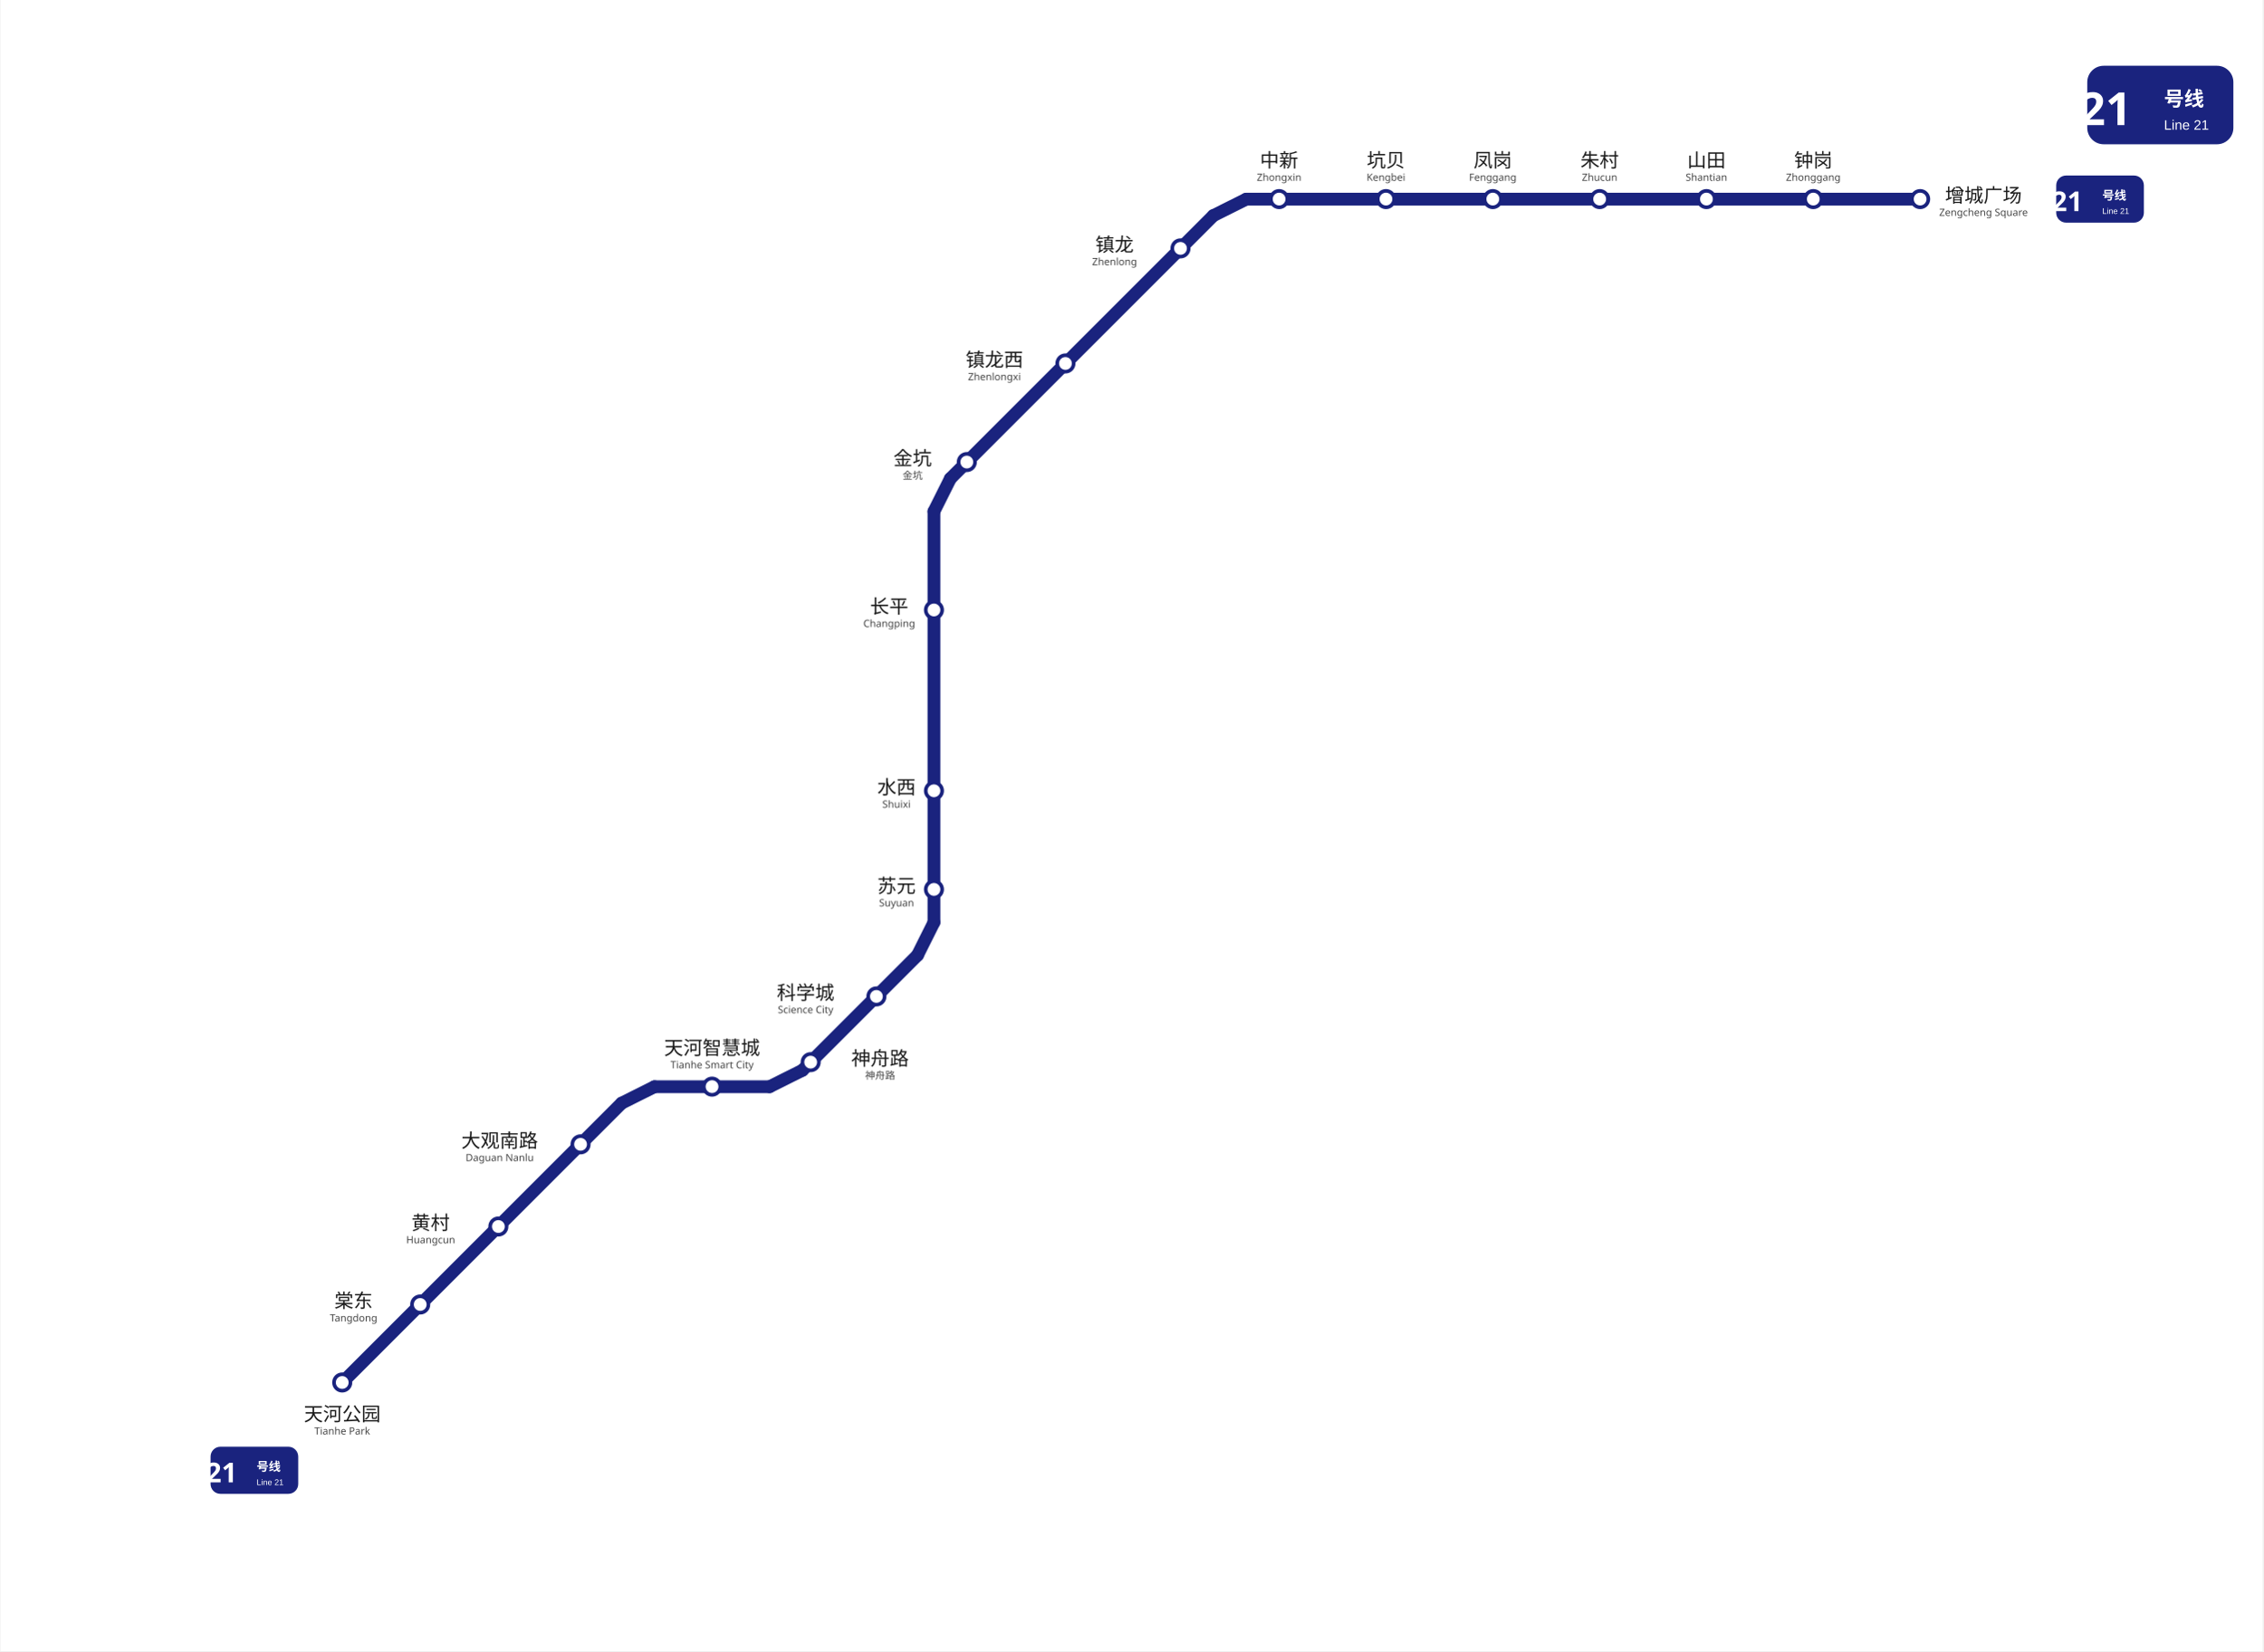
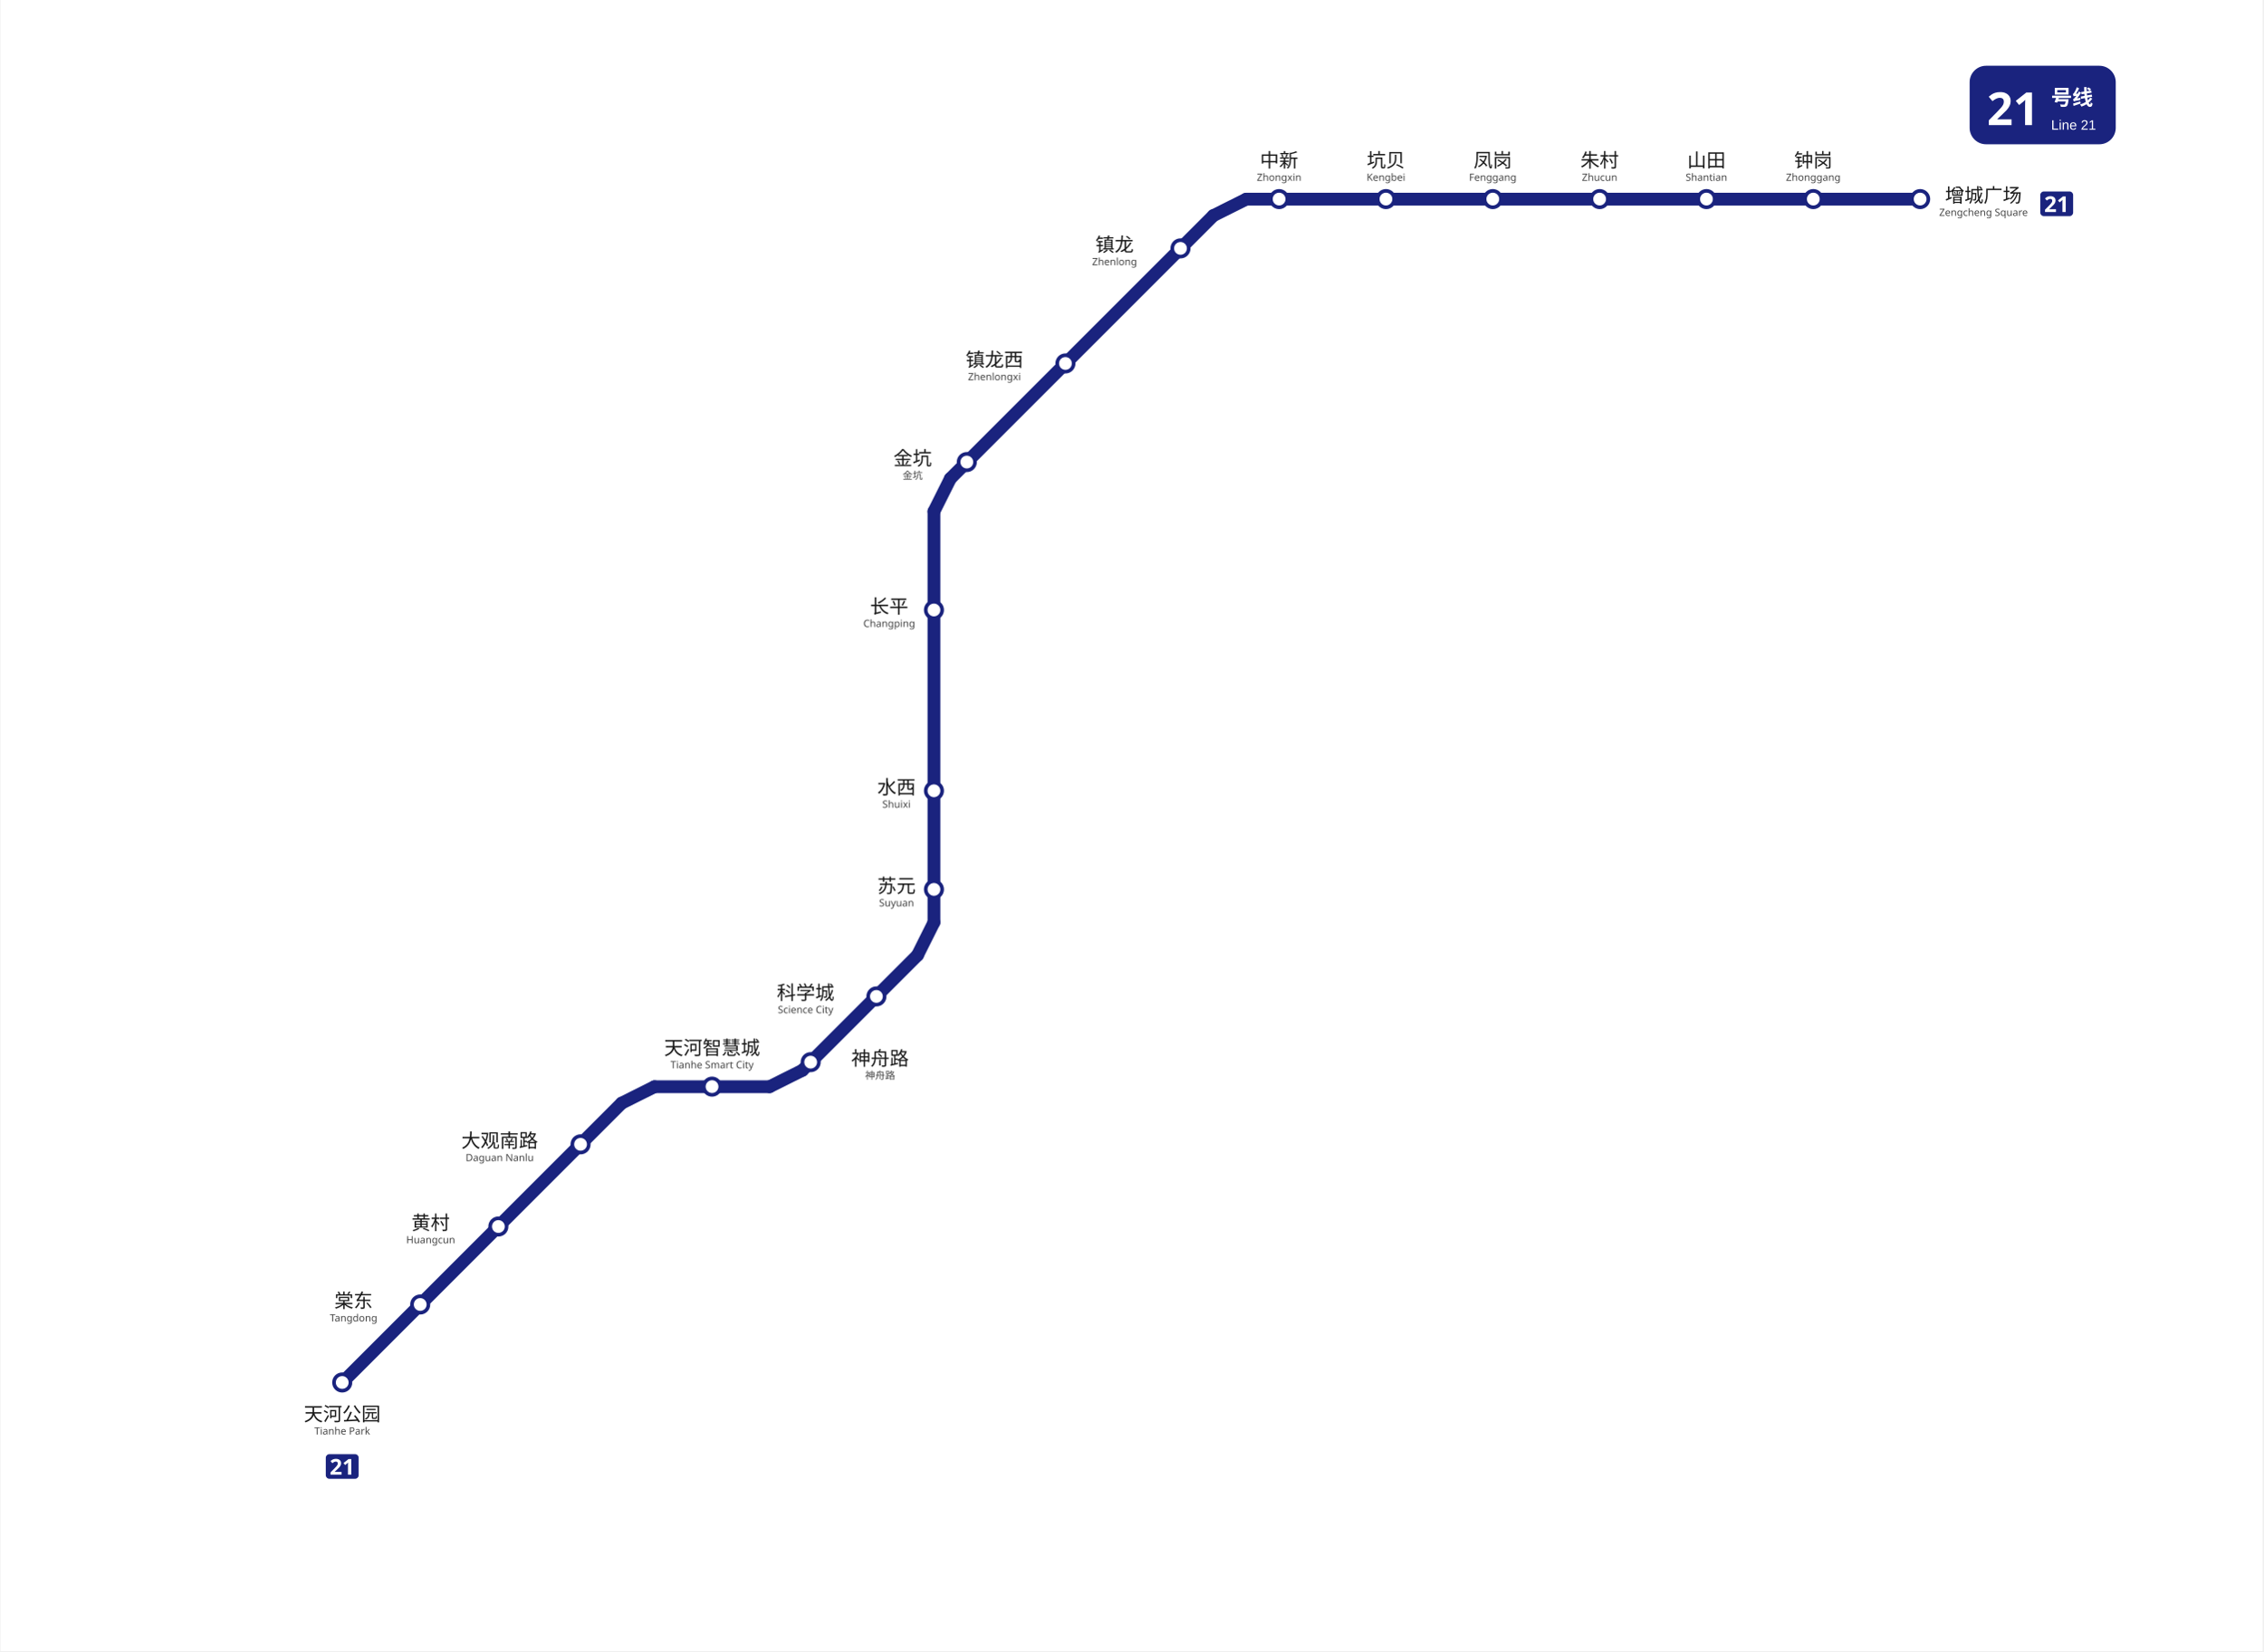
<svg xmlns="http://www.w3.org/2000/svg" viewBox="1689.4 253.2 1238.6 904.1" data-pins="中新,凤岗,坑贝,增城广场,大观南路,天河公园,天河智慧城,山田,朱村,棠东,水西,神舟路,科学城,苏元,金坑,钟岗,镇龙,镇龙西,长平,黄村" width="1239" height="904">
  <rect x="1689.417" y="253.2" width="1238.583" height="904.083" fill="#ffffff" />
  <g id="走廊">
    <line x1="2029.50" y1="857.25" x2="1876.50" y2="1010.25" style="fill:none;stroke:#1A237E;stroke-width:7;stroke-linecap:round" />
    <line x1="2047.50" y1="848.25" x2="2110.50" y2="848.25" style="fill:none;stroke:#1A237E;stroke-width:7;stroke-linecap:round" />
    <line x1="2371.50" y1="362.25" x2="2740.50" y2="362.25" style="fill:none;stroke:#1A237E;stroke-width:7;stroke-linecap:round" />
    <line x1="2200.50" y1="533.25" x2="2200.50" y2="758.25" style="fill:none;stroke:#1A237E;stroke-width:7;stroke-linecap:round" />
    <line x1="2353.50" y1="371.25" x2="2209.50" y2="515.25" style="fill:none;stroke:#1A237E;stroke-width:7;stroke-linecap:round" />
    <line x1="2128.50" y1="839.25" x2="2191.50" y2="776.25" style="fill:none;stroke:#1A237E;stroke-width:7;stroke-linecap:round" />
    <line x1="2110.50" y1="848.25" x2="2128.50" y2="839.25" style="fill:none;stroke:#1A237E;stroke-width:7;stroke-linecap:round" />
    <line x1="2200.50" y1="758.25" x2="2191.50" y2="776.25" style="fill:none;stroke:#1A237E;stroke-width:7;stroke-linecap:round" />
    <line x1="2047.50" y1="848.25" x2="2029.50" y2="857.25" style="fill:none;stroke:#1A237E;stroke-width:7;stroke-linecap:round" />
    <line x1="2371.50" y1="362.25" x2="2353.50" y2="371.25" style="fill:none;stroke:#1A237E;stroke-width:7;stroke-linecap:round" />
    <line x1="2200.50" y1="533.25" x2="2209.50" y2="515.25" style="fill:none;stroke:#1A237E;stroke-width:7;stroke-linecap:round" />
  </g>
  <g id="站圆">
    <circle cx="2740.5" cy="362.2" r="4.5" data-nm="增城广场" style="fill:#FFFFFF;stroke:#1A237E;stroke-width:2" />
    <circle cx="2682.0" cy="362.2" r="4.5" data-nm="钟岗" style="fill:#FFFFFF;stroke:#1A237E;stroke-width:2" />
    <circle cx="2623.5" cy="362.2" r="4.5" data-nm="山田" style="fill:#FFFFFF;stroke:#1A237E;stroke-width:2" />
    <circle cx="2565.0" cy="362.2" r="4.5" data-nm="朱村" style="fill:#FFFFFF;stroke:#1A237E;stroke-width:2" />
    <circle cx="2506.5" cy="362.2" r="4.5" data-nm="凤岗" style="fill:#FFFFFF;stroke:#1A237E;stroke-width:2" />
    <circle cx="2448.0" cy="362.2" r="4.5" data-nm="坑贝" style="fill:#FFFFFF;stroke:#1A237E;stroke-width:2" />
    <circle cx="2389.5" cy="362.2" r="4.5" data-nm="中新" style="fill:#FFFFFF;stroke:#1A237E;stroke-width:2" />
    <circle cx="2335.5" cy="389.2" r="4.5" data-nm="镇龙" style="fill:#FFFFFF;stroke:#1A237E;stroke-width:2" />
    <circle cx="2272.5" cy="452.2" r="4.5" data-nm="镇龙西" style="fill:#FFFFFF;stroke:#1A237E;stroke-width:2" />
    <circle cx="2218.5" cy="506.2" r="4.5" data-nm="金坑" style="fill:#FFFFFF;stroke:#1A237E;stroke-width:2" />
    <circle cx="2200.5" cy="587.2" r="4.5" data-nm="长平" style="fill:#FFFFFF;stroke:#1A237E;stroke-width:2" />
    <circle cx="2200.5" cy="686.2" r="4.5" data-nm="水西" style="fill:#FFFFFF;stroke:#1A237E;stroke-width:2" />
    <circle cx="2200.5" cy="740.2" r="4.5" data-nm="苏元" style="fill:#FFFFFF;stroke:#1A237E;stroke-width:2" />
    <circle cx="2169.0" cy="798.8" r="4.5" data-nm="科学城" style="fill:#FFFFFF;stroke:#1A237E;stroke-width:2" />
    <circle cx="2133.0" cy="834.8" r="4.5" data-nm="神舟路" style="fill:#FFFFFF;stroke:#1A237E;stroke-width:2" />
    <circle cx="2079.0" cy="848.2" r="4.5" data-nm="天河智慧城" style="fill:#FFFFFF;stroke:#1A237E;stroke-width:2" />
    <circle cx="2007.0" cy="879.8" r="4.5" data-nm="大观南路" style="fill:#FFFFFF;stroke:#1A237E;stroke-width:2" />
    <circle cx="1962.0" cy="924.8" r="4.5" data-nm="黄村" style="fill:#FFFFFF;stroke:#1A237E;stroke-width:2" />
    <circle cx="1919.2" cy="967.5" r="4.5" data-nm="棠东" style="fill:#FFFFFF;stroke:#1A237E;stroke-width:2" />
    <circle cx="1876.5" cy="1010.2" r="4.5" data-nm="天河公园" style="fill:#FFFFFF;stroke:#1A237E;stroke-width:2" />
  </g>
  <g id="线路徽标">
-     <g>
-       <rect x="2832.0" y="289.2" width="80" height="43" rx="9" fill="#1A237E" />
-       <text x="2842.0" y="321.7" text-anchor="middle" font-family="'Microsoft YaHei', sans-serif" font-size="25" font-weight="bold" fill="#FFFFFF">21</text>
-       <text x="2874.0" y="311.2" font-family="'Microsoft YaHei', sans-serif" font-size="11" font-weight="600" fill="#FFFFFF">号线</text>
-       <text x="2874.0" y="324.2" font-family="Arial, sans-serif" font-size="7.5" fill="#FFFFFF">Line 21</text>
+     <g data-badge="header" transform="translate(2767.6 289.2)" data-ink="#FFFFFF" data-box="2767.6,289.2,2847.6,332.2" data-chip="2767.6,289.2,2847.6,332.2">
+       <rect x="0" y="0" width="80.0" height="43.0" rx="9.0" fill="#1A237E" />
+       <text x="9.5" y="32.5" font-family="'Microsoft YaHei', sans-serif" font-size="25" font-weight="bold" fill="#FFFFFF">21</text>
+       <text x="44.6" y="21.5" font-family="'Microsoft YaHei', sans-serif" font-size="11.5" font-weight="600" fill="#FFFFFF">号线</text>
+       <text x="44.6" y="35.0" font-family="Arial, sans-serif" font-size="7.5" fill="#FFFFFF">Line 21</text>
    </g>
-     <g transform="translate(2839 362.2) scale(0.6) translate(-2839 -362.2)">
-       <rect x="2799.0" y="340.7" width="80" height="43" rx="9" fill="#1A237E" />
-       <text x="2809.0" y="373.2" text-anchor="middle" font-family="'Microsoft YaHei', sans-serif" font-size="25" font-weight="bold" fill="#FFFFFF">21</text>
-       <text x="2841.0" y="362.7" font-family="'Microsoft YaHei', sans-serif" font-size="11" font-weight="600" fill="#FFFFFF">号线</text>
-       <text x="2841.0" y="375.7" font-family="Arial, sans-serif" font-size="7.5" fill="#FFFFFF">Line 21</text>
+     <g data-badge="chip" transform="translate(2806.27 358.041)" data-box="2806.3,358.0,2824.3,371.5">
+       <path d="M16.04 13.49h-14.09c-1.07 0 -1.95 -0.88 -1.95 -1.95v-9.59c0 -1.07 0.88 -1.95 1.95 -1.95h14.09c1.07 0 1.95 0.88 1.95 1.95v9.59C17.99 12.61 17.11 13.49 16.04 13.49z" fill="#1A237E" />
+       <path d="M8.59 11.24h-5.99v-1.26l2.15 -2.17c0.43 -0.45 0.78 -0.82 1.04 -1.12c0.26 -0.3 0.46 -0.57 0.58 -0.82s0.18 -0.51 0.18 -0.79c0 -0.34 -0.09 -0.6 -0.28 -0.77s-0.44 -0.25 -0.76 -0.25c-0.33 0 -0.65 0.08 -0.96 0.23c-0.31 0.15 -0.64 0.37 -0.98 0.65l-0.98 -1.16c0.24 -0.21 0.5 -0.41 0.78 -0.59c0.28 -0.19 0.6 -0.34 0.97 -0.46c0.36 -0.12 0.8 -0.17 1.31 -0.17c0.56 0 1.04 0.1 1.45 0.31s0.72 0.48 0.94 0.83c0.22 0.35 0.33 0.74 0.33 1.18c0 0.47 -0.09 0.9 -0.28 1.3c-0.19 0.39 -0.46 0.78 -0.82 1.16s-0.79 0.81 -1.29 1.27l-1.1 1.03v0.08h3.73V11.24z" fill="#FFFFFF" />
+       <path d="M13.95 11.24h-1.81v-4.96c0 -0.2 0 -0.47 0.01 -0.81c0.01 -0.34 0.02 -0.64 0.04 -0.89c-0.04 0.05 -0.13 0.13 -0.26 0.26c-0.13 0.12 -0.25 0.23 -0.37 0.33l-0.98 0.79l-0.88 -1.09l2.76 -2.2h1.49V11.24z" fill="#FFFFFF" />
    </g>
-     <g transform="translate(1828.42 1058.28) scale(0.6) translate(-1828.42 -1058.28)">
-       <rect x="1788.417" y="1036.783" width="80" height="43" rx="9" fill="#1A237E" />
-       <text x="1798.417" y="1069.283" text-anchor="middle" font-family="'Microsoft YaHei', sans-serif" font-size="25" font-weight="bold" fill="#FFFFFF">21</text>
-       <text x="1830.417" y="1058.783" font-family="'Microsoft YaHei', sans-serif" font-size="11" font-weight="600" fill="#FFFFFF">号线</text>
-       <text x="1830.417" y="1071.783" font-family="Arial, sans-serif" font-size="7.5" fill="#FFFFFF">Line 21</text>
+     <g data-badge="chip" transform="translate(1867.51 1049.45)" data-box="1867.5,1049.5,1885.5,1062.9">
+       <path d="M16.04 13.49h-14.09c-1.07 0 -1.95 -0.88 -1.95 -1.95v-9.59c0 -1.07 0.88 -1.95 1.95 -1.95h14.09c1.07 0 1.95 0.88 1.95 1.95v9.59C17.99 12.61 17.11 13.49 16.04 13.49z" fill="#1A237E" />
+       <path d="M8.59 11.24h-5.99v-1.26l2.15 -2.17c0.43 -0.45 0.78 -0.82 1.04 -1.12c0.26 -0.3 0.46 -0.57 0.58 -0.82s0.18 -0.51 0.18 -0.79c0 -0.34 -0.09 -0.6 -0.28 -0.77s-0.44 -0.25 -0.76 -0.25c-0.33 0 -0.65 0.08 -0.96 0.23c-0.31 0.15 -0.64 0.37 -0.98 0.65l-0.98 -1.16c0.24 -0.21 0.5 -0.41 0.78 -0.59c0.28 -0.19 0.6 -0.34 0.97 -0.46c0.36 -0.12 0.8 -0.17 1.31 -0.17c0.56 0 1.04 0.1 1.45 0.31s0.72 0.48 0.94 0.83c0.22 0.35 0.33 0.74 0.33 1.18c0 0.47 -0.09 0.9 -0.28 1.3c-0.19 0.39 -0.46 0.78 -0.82 1.16s-0.79 0.81 -1.29 1.27l-1.1 1.03v0.08h3.73V11.24z" fill="#FFFFFF" />
+       <path d="M13.95 11.24h-1.81v-4.96c0 -0.2 0 -0.47 0.01 -0.81c0.01 -0.34 0.02 -0.64 0.04 -0.89c-0.04 0.05 -0.13 0.13 -0.26 0.26c-0.13 0.12 -0.25 0.23 -0.37 0.33l-0.98 0.79l-0.88 -1.09l2.76 -2.2h1.49V11.24z" fill="#FFFFFF" />
    </g>
  </g>
  <g id="站名标注" font-family="'Microsoft YaHei', 'PingFang SC', sans-serif">
    <text x="2775.2" y="363.9" text-anchor="middle" font-size="10.5" font-weight="500" fill="#1a1a1a">增城广场</text>
    <text x="2775.2" y="371.4" text-anchor="middle" font-size="5.5" fill="#444444">Zengcheng Square</text>
    <text x="2682.0" y="344.7" text-anchor="middle" font-size="10.5" font-weight="500" fill="#1a1a1a">钟岗</text>
    <text x="2682.0" y="352.2" text-anchor="middle" font-size="5.5" fill="#444444">Zhonggang</text>
    <text x="2623.5" y="344.7" text-anchor="middle" font-size="10.5" font-weight="500" fill="#1a1a1a">山田</text>
    <text x="2623.5" y="352.2" text-anchor="middle" font-size="5.5" fill="#444444">Shantian</text>
    <text x="2565.0" y="344.7" text-anchor="middle" font-size="10.5" font-weight="500" fill="#1a1a1a">朱村</text>
    <text x="2565.0" y="352.2" text-anchor="middle" font-size="5.5" fill="#444444">Zhucun</text>
    <text x="2506.5" y="344.7" text-anchor="middle" font-size="10.5" font-weight="500" fill="#1a1a1a">凤岗</text>
    <text x="2506.5" y="352.2" text-anchor="middle" font-size="5.5" fill="#444444">Fenggang</text>
    <text x="2448.0" y="344.7" text-anchor="middle" font-size="10.5" font-weight="500" fill="#1a1a1a">坑贝</text>
    <text x="2448.0" y="352.2" text-anchor="middle" font-size="5.5" fill="#444444">Kengbei</text>
    <text x="2389.5" y="344.7" text-anchor="middle" font-size="10.5" font-weight="500" fill="#1a1a1a">中新</text>
    <text x="2389.5" y="352.2" text-anchor="middle" font-size="5.5" fill="#444444">Zhongxin</text>
    <text x="2299.4" y="390.9" text-anchor="middle" font-size="10.5" font-weight="500" fill="#1a1a1a">镇龙</text>
    <text x="2299.4" y="398.4" text-anchor="middle" font-size="5.5" fill="#444444">Zhenlong</text>
    <text x="2233.6" y="453.9" text-anchor="middle" font-size="10.5" font-weight="500" fill="#1a1a1a">镇龙西</text>
    <text x="2233.6" y="461.4" text-anchor="middle" font-size="5.5" fill="#444444">Zhenlongxi</text>
    <text x="2188.8" y="507.9" text-anchor="middle" font-size="10.5" font-weight="500" fill="#1a1a1a">金坑</text>
    <text x="2188.8" y="515.5" text-anchor="middle" font-size="5.5" fill="#444444">金坑</text>
    <text x="2176.0" y="589.0" text-anchor="middle" font-size="10.5" font-weight="500" fill="#1a1a1a">长平</text>
    <text x="2176.0" y="596.5" text-anchor="middle" font-size="5.5" fill="#444444">Changping</text>
    <text x="2180.0" y="688.0" text-anchor="middle" font-size="10.5" font-weight="500" fill="#1a1a1a">水西</text>
    <text x="2180.0" y="695.5" text-anchor="middle" font-size="5.5" fill="#444444">Shuixi</text>
    <text x="2180.0" y="742.0" text-anchor="middle" font-size="10.5" font-weight="500" fill="#1a1a1a">苏元</text>
    <text x="2180.0" y="749.5" text-anchor="middle" font-size="5.5" fill="#444444">Suyuan</text>
    <text x="2130.2" y="800.5" text-anchor="middle" font-size="10.5" font-weight="500" fill="#1a1a1a">科学城</text>
    <text x="2130.2" y="808.0" text-anchor="middle" font-size="5.5" fill="#444444">Science City</text>
    <text x="2079.0" y="830.7" text-anchor="middle" font-size="10.5" font-weight="500" fill="#1a1a1a">天河智慧城</text>
    <text x="2079.0" y="838.2" text-anchor="middle" font-size="5.5" fill="#444444">Tianhe Smart City</text>
    <text x="1962.7" y="881.5" text-anchor="middle" font-size="10.5" font-weight="500" fill="#1a1a1a">大观南路</text>
    <text x="1962.7" y="889.0" text-anchor="middle" font-size="5.5" fill="#444444">Daguan Nanlu</text>
    <text x="1924.9" y="926.5" text-anchor="middle" font-size="10.5" font-weight="500" fill="#1a1a1a">黄村</text>
    <text x="1924.9" y="934.0" text-anchor="middle" font-size="5.5" fill="#444444">Huangcun</text>
    <text x="1882.7" y="969.2" text-anchor="middle" font-size="10.5" font-weight="500" fill="#1a1a1a">棠东</text>
    <text x="1882.7" y="976.8" text-anchor="middle" font-size="5.5" fill="#444444">Tangdong</text>
    <text x="1876.5" y="1031.2" text-anchor="middle" font-size="10.5" font-weight="500" fill="#1a1a1a">天河公园</text>
    <text x="1876.5" y="1038.7" text-anchor="middle" font-size="5.5" fill="#444444">Tianhe Park</text>
    <text x="2171.0" y="836.5" text-anchor="middle" font-size="10.5" font-weight="500" fill="#1a1a1a">神舟路</text>
    <text x="2171.0" y="844.0" text-anchor="middle" font-size="5.5" fill="#444444">神舟路</text>
  </g>
</svg>
